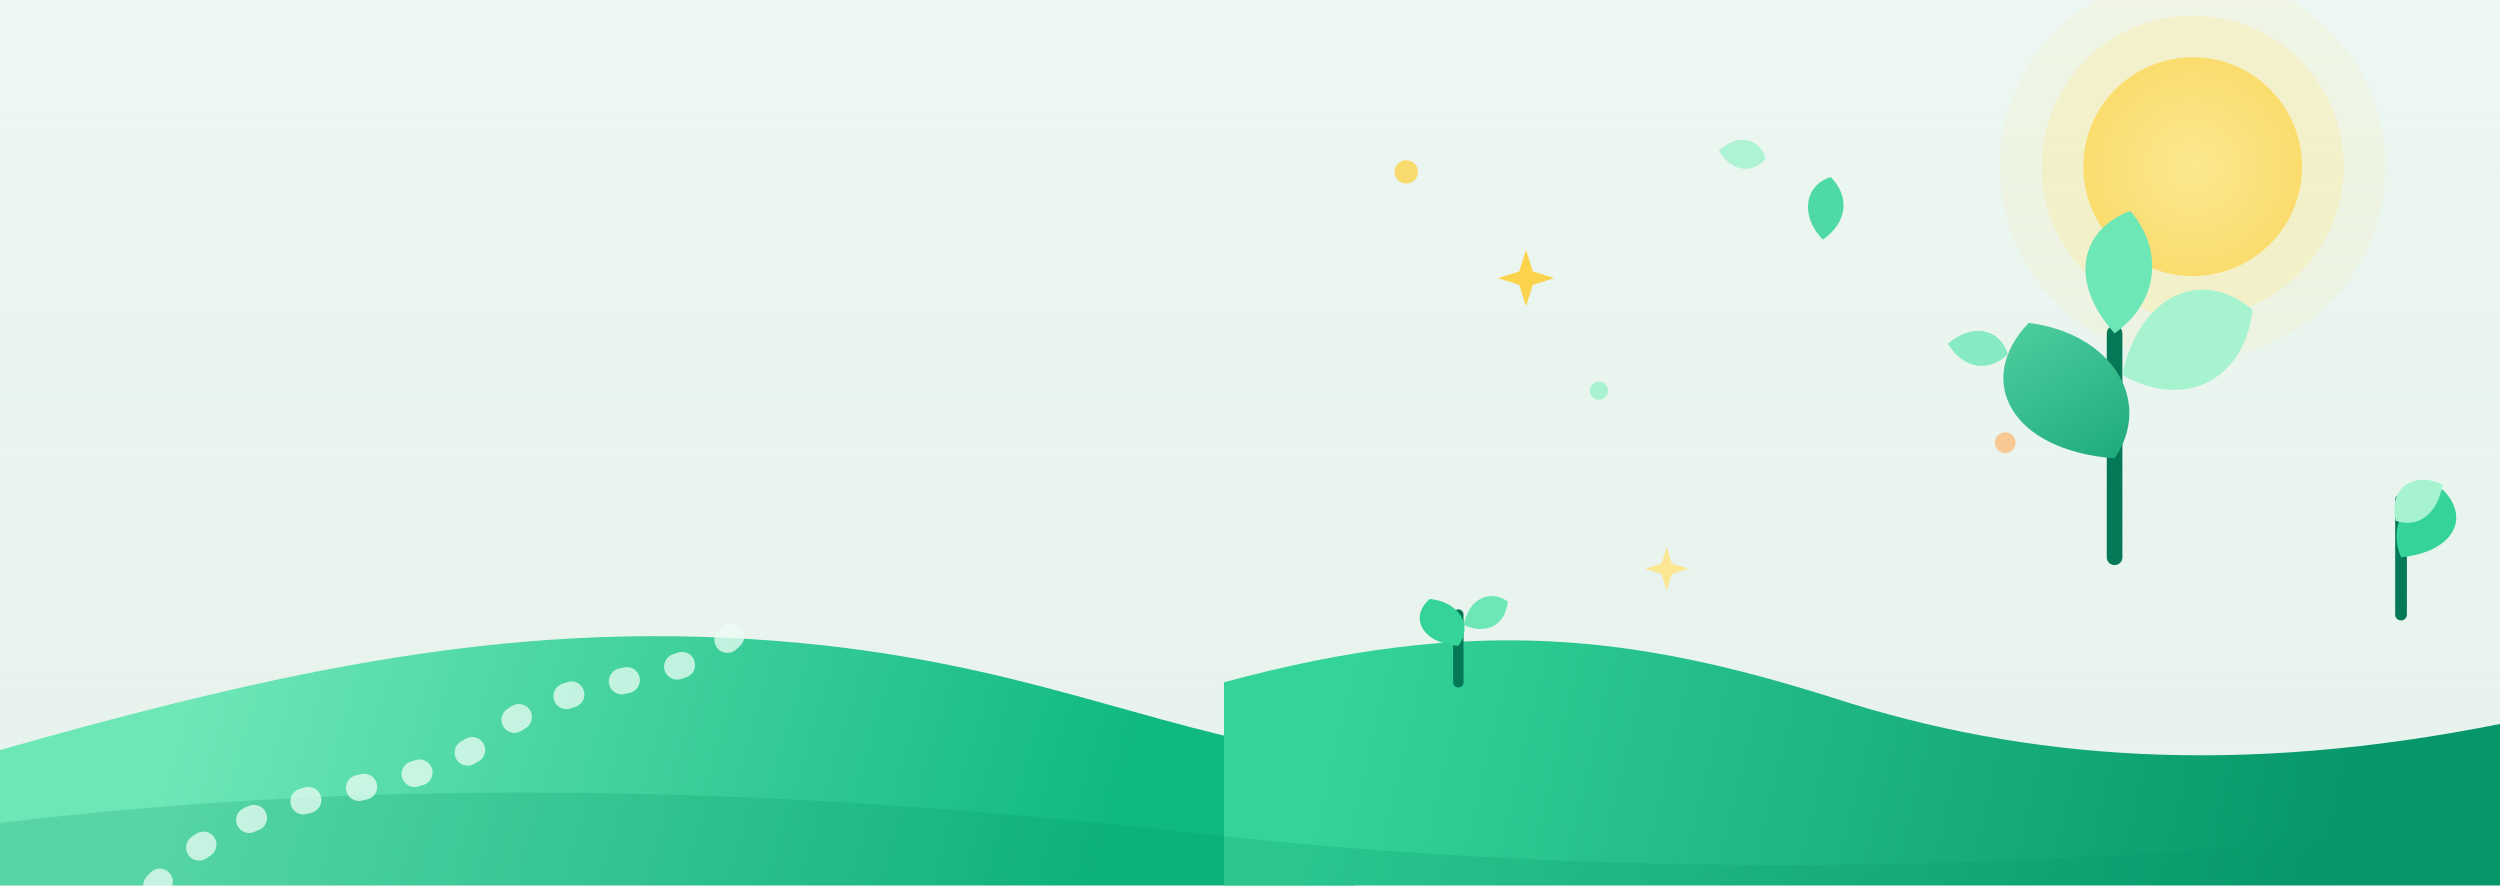
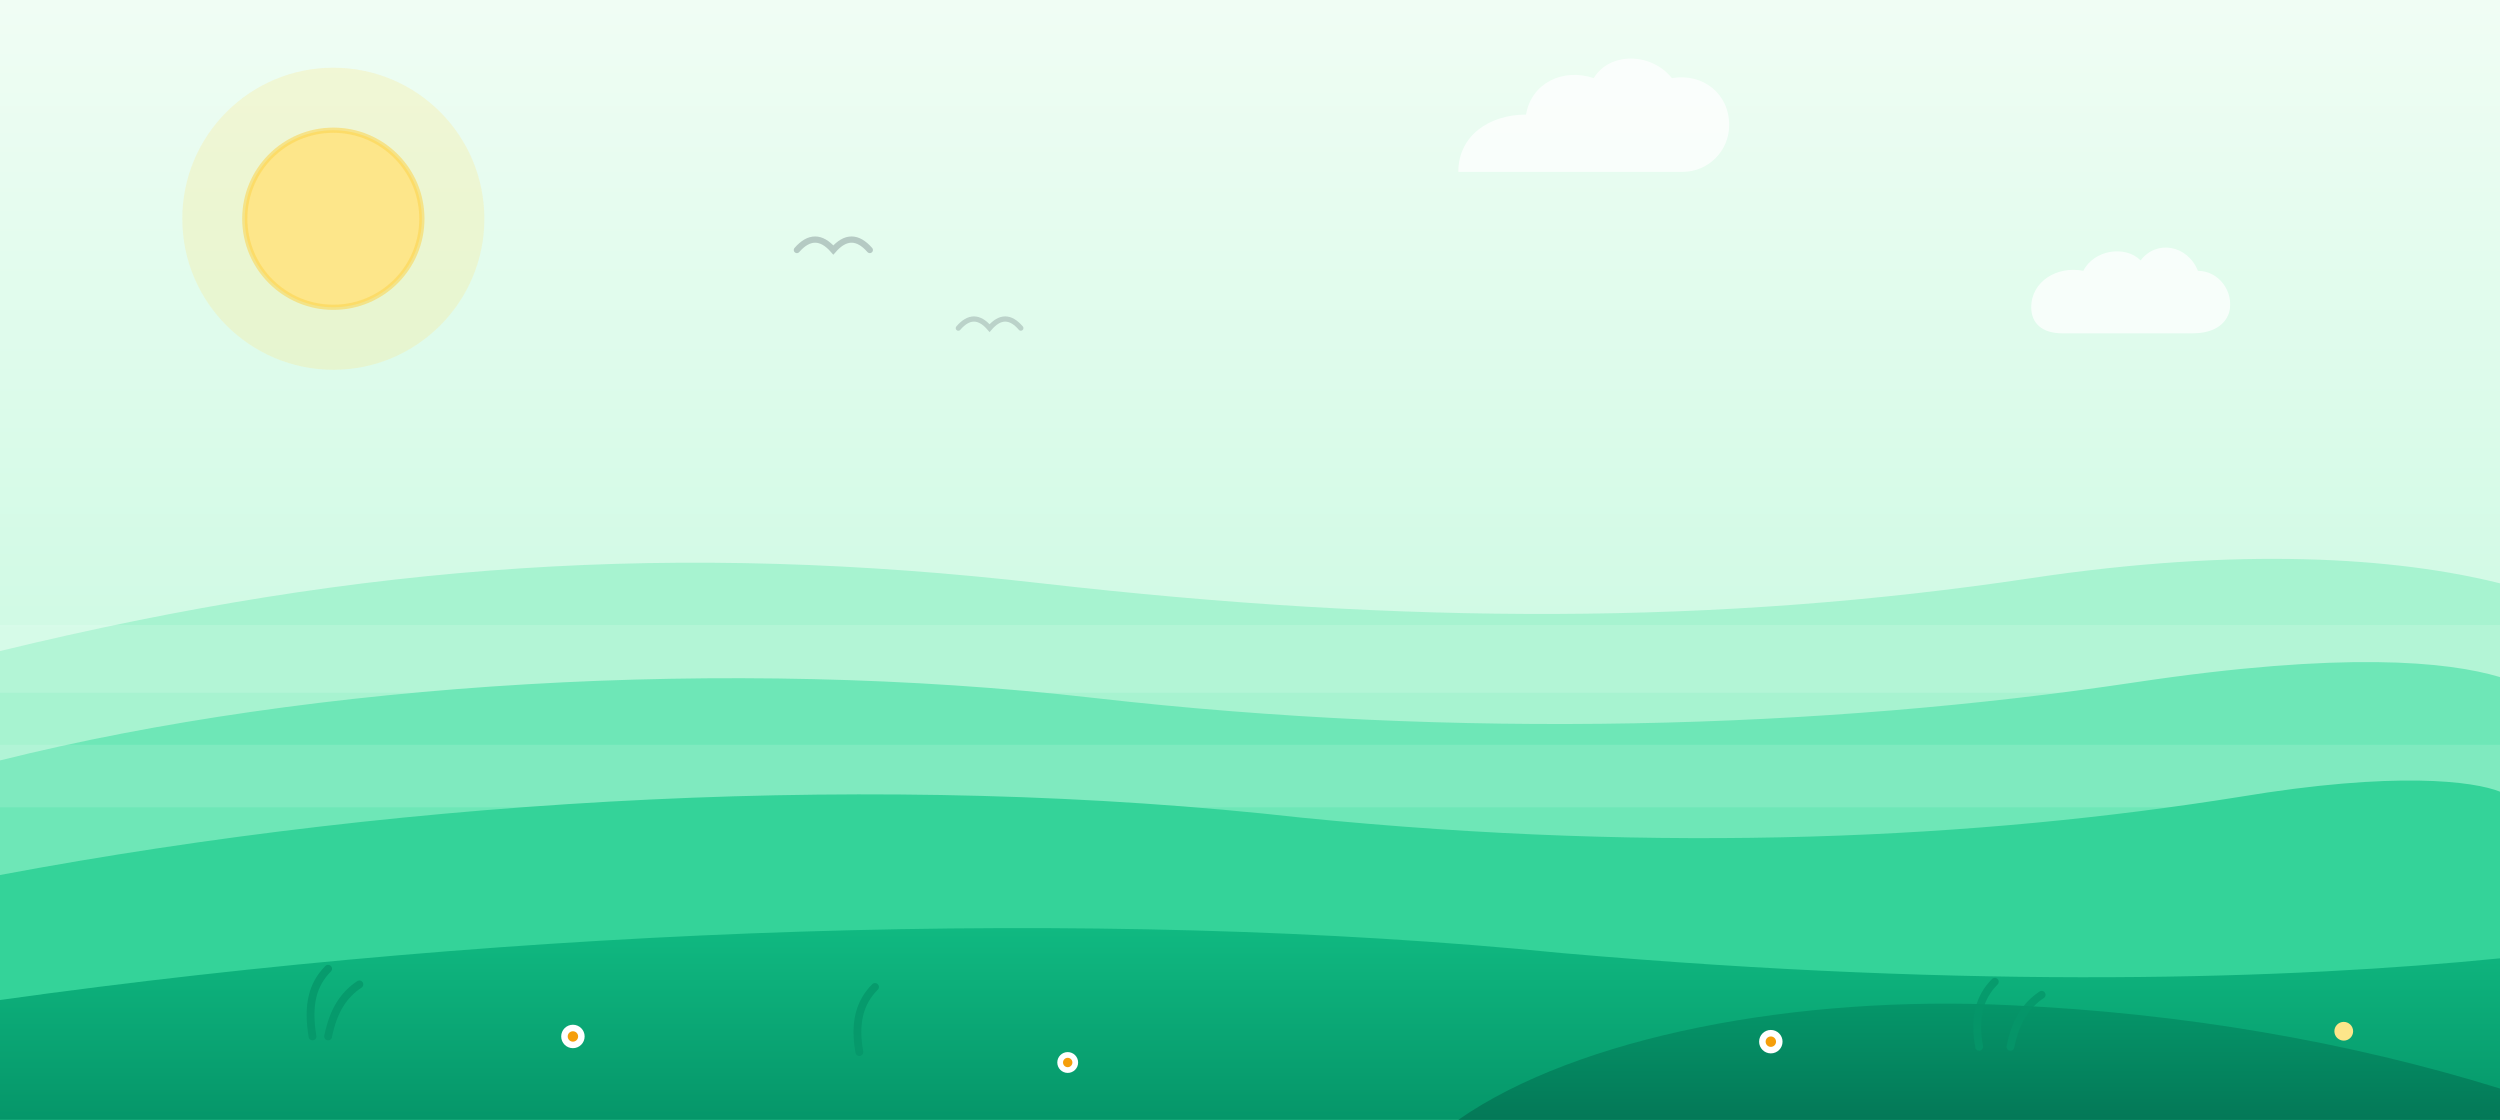
- <svg xmlns="http://www.w3.org/2000/svg" viewBox="0 0 960 340" fill="none" role="img" aria-label="Perbukitan mint, mentari senja, dan daun melayang untuk latar pohon konsistensi">
+ <svg xmlns="http://www.w3.org/2000/svg" viewBox="0 0 960 430" width="960" height="430">
  <defs>
-     <linearGradient id="hgG-sky" x1="0" y1="0" x2="0" y2="1">
-       <stop stop-color="#ECFDF5" />
-       <stop offset="1" stop-color="#D1FAE5" stop-opacity=".4" />
+     <linearGradient id="sky" x1="0" y1="0" x2="0" y2="1">
+       <stop offset="0" stop-color="#F0FDF4" />
+       <stop offset=".55" stop-color="#D1FAE5" />
+       <stop offset="1" stop-color="#BBF7D0" />
    </linearGradient>
-     <linearGradient id="hgG-hillA" x1="80" y1="240" x2="420" y2="340" gradientUnits="userSpaceOnUse">
-       <stop stop-color="#6EE7B7" />
-       <stop offset="1" stop-color="#10B981" />
-     </linearGradient>
-     <linearGradient id="hgG-hillB" x1="520" y1="250" x2="900" y2="340" gradientUnits="userSpaceOnUse">
-       <stop stop-color="#34D399" />
+     <linearGradient id="front" x1="0" y1="0" x2="0" y2="1">
+       <stop offset="0" stop-color="#10B981" />
      <stop offset="1" stop-color="#059669" />
    </linearGradient>
-     <linearGradient id="hgG-leafA" x1="770" y1="70" x2="850" y2="200" gradientUnits="userSpaceOnUse">
-       <stop stop-color="#6EE7B7" />
-       <stop offset="1" stop-color="#059669" />
+     <linearGradient id="crest" x1="0" y1="0" x2="0" y2="1">
+       <stop offset="0" stop-color="#059669" />
+       <stop offset="1" stop-color="#047857" />
    </linearGradient>
-     <linearGradient id="hgG-leafB" x1="880" y1="120" x2="930" y2="200" gradientUnits="userSpaceOnUse">
-       <stop stop-color="#A7F3D0" />
-       <stop offset="1" stop-color="#34D399" />
-     </linearGradient>
-     <radialGradient id="hgG-sun" cx=".5" cy=".5" r=".5">
-       <stop stop-color="#FDE68A" />
-       <stop offset="1" stop-color="#FCD34D" />
-     </radialGradient>
  </defs>
-   <path d="M0 0h960v340H0z" fill="url(#hgG-sky)" opacity=".55" />
-   <circle cx="842" cy="64" r="42" fill="url(#hgG-sun)" opacity=".9" />
-   <circle cx="842" cy="64" r="58" fill="#FDE68A" opacity=".28" />
-   <circle cx="842" cy="64" r="74" fill="#FDE68A" opacity=".14" />
-   <path d="M0 288c120-34 210-52 318-40 86 10 128 34 202 44v48H0Z" fill="url(#hgG-hillA)" />
-   <path d="M470 262c96-26 158-18 234 6 74 24 156 30 256 10v62H470Z" fill="url(#hgG-hillB)" />
-   <path d="M0 316c150-18 300-14 460 4 160 18 340 16 500-6v26H0Z" fill="#059669" opacity=".22" />
-   <path d="M60 340c40-44 96-30 130-58 30-26 78-16 96-44" stroke="#ECFDF5" stroke-width="10" stroke-linecap="round" opacity=".75" stroke-dasharray="2 20" />
-   <g>
-     <path d="M812 214V128" stroke="#047857" stroke-width="6" stroke-linecap="round" />
-     <path d="M812 176c-40-3-54-30-33-52 32 4 48 30 33 52Z" fill="url(#hgG-leafA)" />
-     <path d="M815 144c6-30 30-42 50-25-3 26-25 39-50 25Z" fill="#A7F3D0" />
-     <path d="M812 128c-18-20-13-40 6-47 13 15 11 35-6 47Z" fill="#6EE7B7" />
+   <rect width="960" height="430" fill="url(#sky)" />
+   <circle cx="128" cy="84" r="58" fill="#FDE68A" opacity=".28" />
+   <circle cx="128" cy="84" r="34" fill="#FDE68A" />
+   <circle cx="128" cy="84" r="34" fill="none" stroke="#FCD34D" stroke-width="2" opacity=".55" />
+   <g fill="#FFFFFF" opacity=".75">
+     <path d="M560 66 C560 52 572 44 586 44 C588 32 600 26 612 30 C618 20 634 20 642 30 C654 28 664 36 664 48 C664 58 656 66 646 66 Z" />
+     <path d="M780 118 C780 108 790 102 800 104 C804 96 816 94 822 100 C828 92 840 94 844 104 C852 104 858 112 856 120 C854 126 848 128 842 128 L792 128 C784 128 780 124 780 118 Z" />
+   </g>
+   <path d="M306 96 q7 -8 14 0 q7 -8 14 0" stroke="#0F172A" stroke-width="2.4" fill="none" opacity=".22" stroke-linecap="round" />
+   <path d="M368 126 q6 -7 12 0 q6 -7 12 0" stroke="#0F172A" stroke-width="2" fill="none" opacity=".18" stroke-linecap="round" />
+   <path d="M0 250 C140 216 260 208 400 224 C540 240 660 240 780 222 C860 210 920 214 960 224 L960 430 L0 430 Z" fill="#A7F3D0" />
+   <rect x="0" y="240" width="960" height="26" fill="#FFFFFF" opacity=".14" />
+   <path d="M0 292 C120 262 280 252 420 268 C560 284 700 280 820 262 C900 250 940 254 960 260 L960 430 L0 430 Z" fill="#6EE7B7" />
+   <rect x="0" y="286" width="960" height="24" fill="#FFFFFF" opacity=".12" />
+   <path d="M0 336 C160 306 340 296 500 314 C640 328 760 322 860 306 C920 296 950 300 960 304 L960 430 L0 430 Z" fill="#34D399" />
+   <path d="M0 384 C200 356 420 348 600 366 C760 380 880 376 960 368 L960 430 L0 430 Z" fill="url(#front)" />
+   <path d="M560 430 C606 398 690 382 772 386 C838 389 902 400 960 418 L960 430 Z" fill="url(#crest)" />
+   <g stroke="#059669" stroke-width="3" stroke-linecap="round" fill="none" opacity=".8">
+     <path d="M120 398 C118 386 120 378 126 372" />
+     <path d="M126 398 C128 388 132 382 138 378" />
+     <path d="M330 404 C328 393 330 385 336 379" />
+     <path d="M760 402 C758 391 760 383 766 377" />
+     <path d="M772 402 C774 392 778 386 784 382" />
  </g>
  <g>
-     <path d="M922 236v-44" stroke="#047857" stroke-width="4.5" stroke-linecap="round" />
-     <path d="M922 214c20-2 27-15 16-26-15 3-21 14-16 26Z" fill="url(#hgG-leafB)" />
-     <path d="M920 200c-3-13 7-19 18-14-2 11-9 17-18 14Z" fill="#A7F3D0" />
+     <circle cx="220" cy="398" r="4.5" fill="#FFFFFF" />
+     <circle cx="220" cy="398" r="2" fill="#F59E0B" />
+     <circle cx="410" cy="408" r="4" fill="#FFFFFF" />
+     <circle cx="410" cy="408" r="1.8" fill="#F59E0B" />
+     <circle cx="680" cy="400" r="4.5" fill="#FFFFFF" />
+     <circle cx="680" cy="400" r="2" fill="#F59E0B" />
+     <circle cx="900" cy="396" r="3.6" fill="#FDE68A" />
  </g>
-   <g>
-     <path d="M560 262v-26" stroke="#047857" stroke-width="4" stroke-linecap="round" />
-     <path d="M560 248c-14-1-19-11-11-18 11 1 17 10 11 18Z" fill="#34D399" />
-     <path d="M562 240c2-10 10-14 17-9-1 9-8 13-17 9Z" fill="#6EE7B7" />
-   </g>
-   <path d="M700 92c-9-9-7-21 3-24 7 7 7 17-3 24Z" fill="#34D399" opacity=".85" />
-   <path d="M748 132c9-8 20-6 23 4-7 7-17 6-23-4Z" fill="#6EE7B7" opacity=".8" />
-   <path d="M660 58c7-7 16-5 18 3-5 6-13 5-18-3Z" fill="#A7F3D0" opacity=".9" />
-   <path d="M586 96l2.6 8.2 8.2 2.6-8.2 2.6-2.6 8.2-2.6-8.2-8.2-2.6 8.2-2.6Z" fill="#FCD34D" />
-   <path d="M640 210l2 6.4 6.4 2-6.4 2-2 6.4-2-6.4-6.4-2 6.4-2Z" fill="#FDE68A" opacity=".9" />
-   <circle cx="540" cy="66" r="4.5" fill="#FCD34D" opacity=".8" />
-   <circle cx="770" cy="170" r="4" fill="#FDBA74" opacity=".75" />
-   <circle cx="614" cy="150" r="3.5" fill="#A7F3D0" />
</svg>
